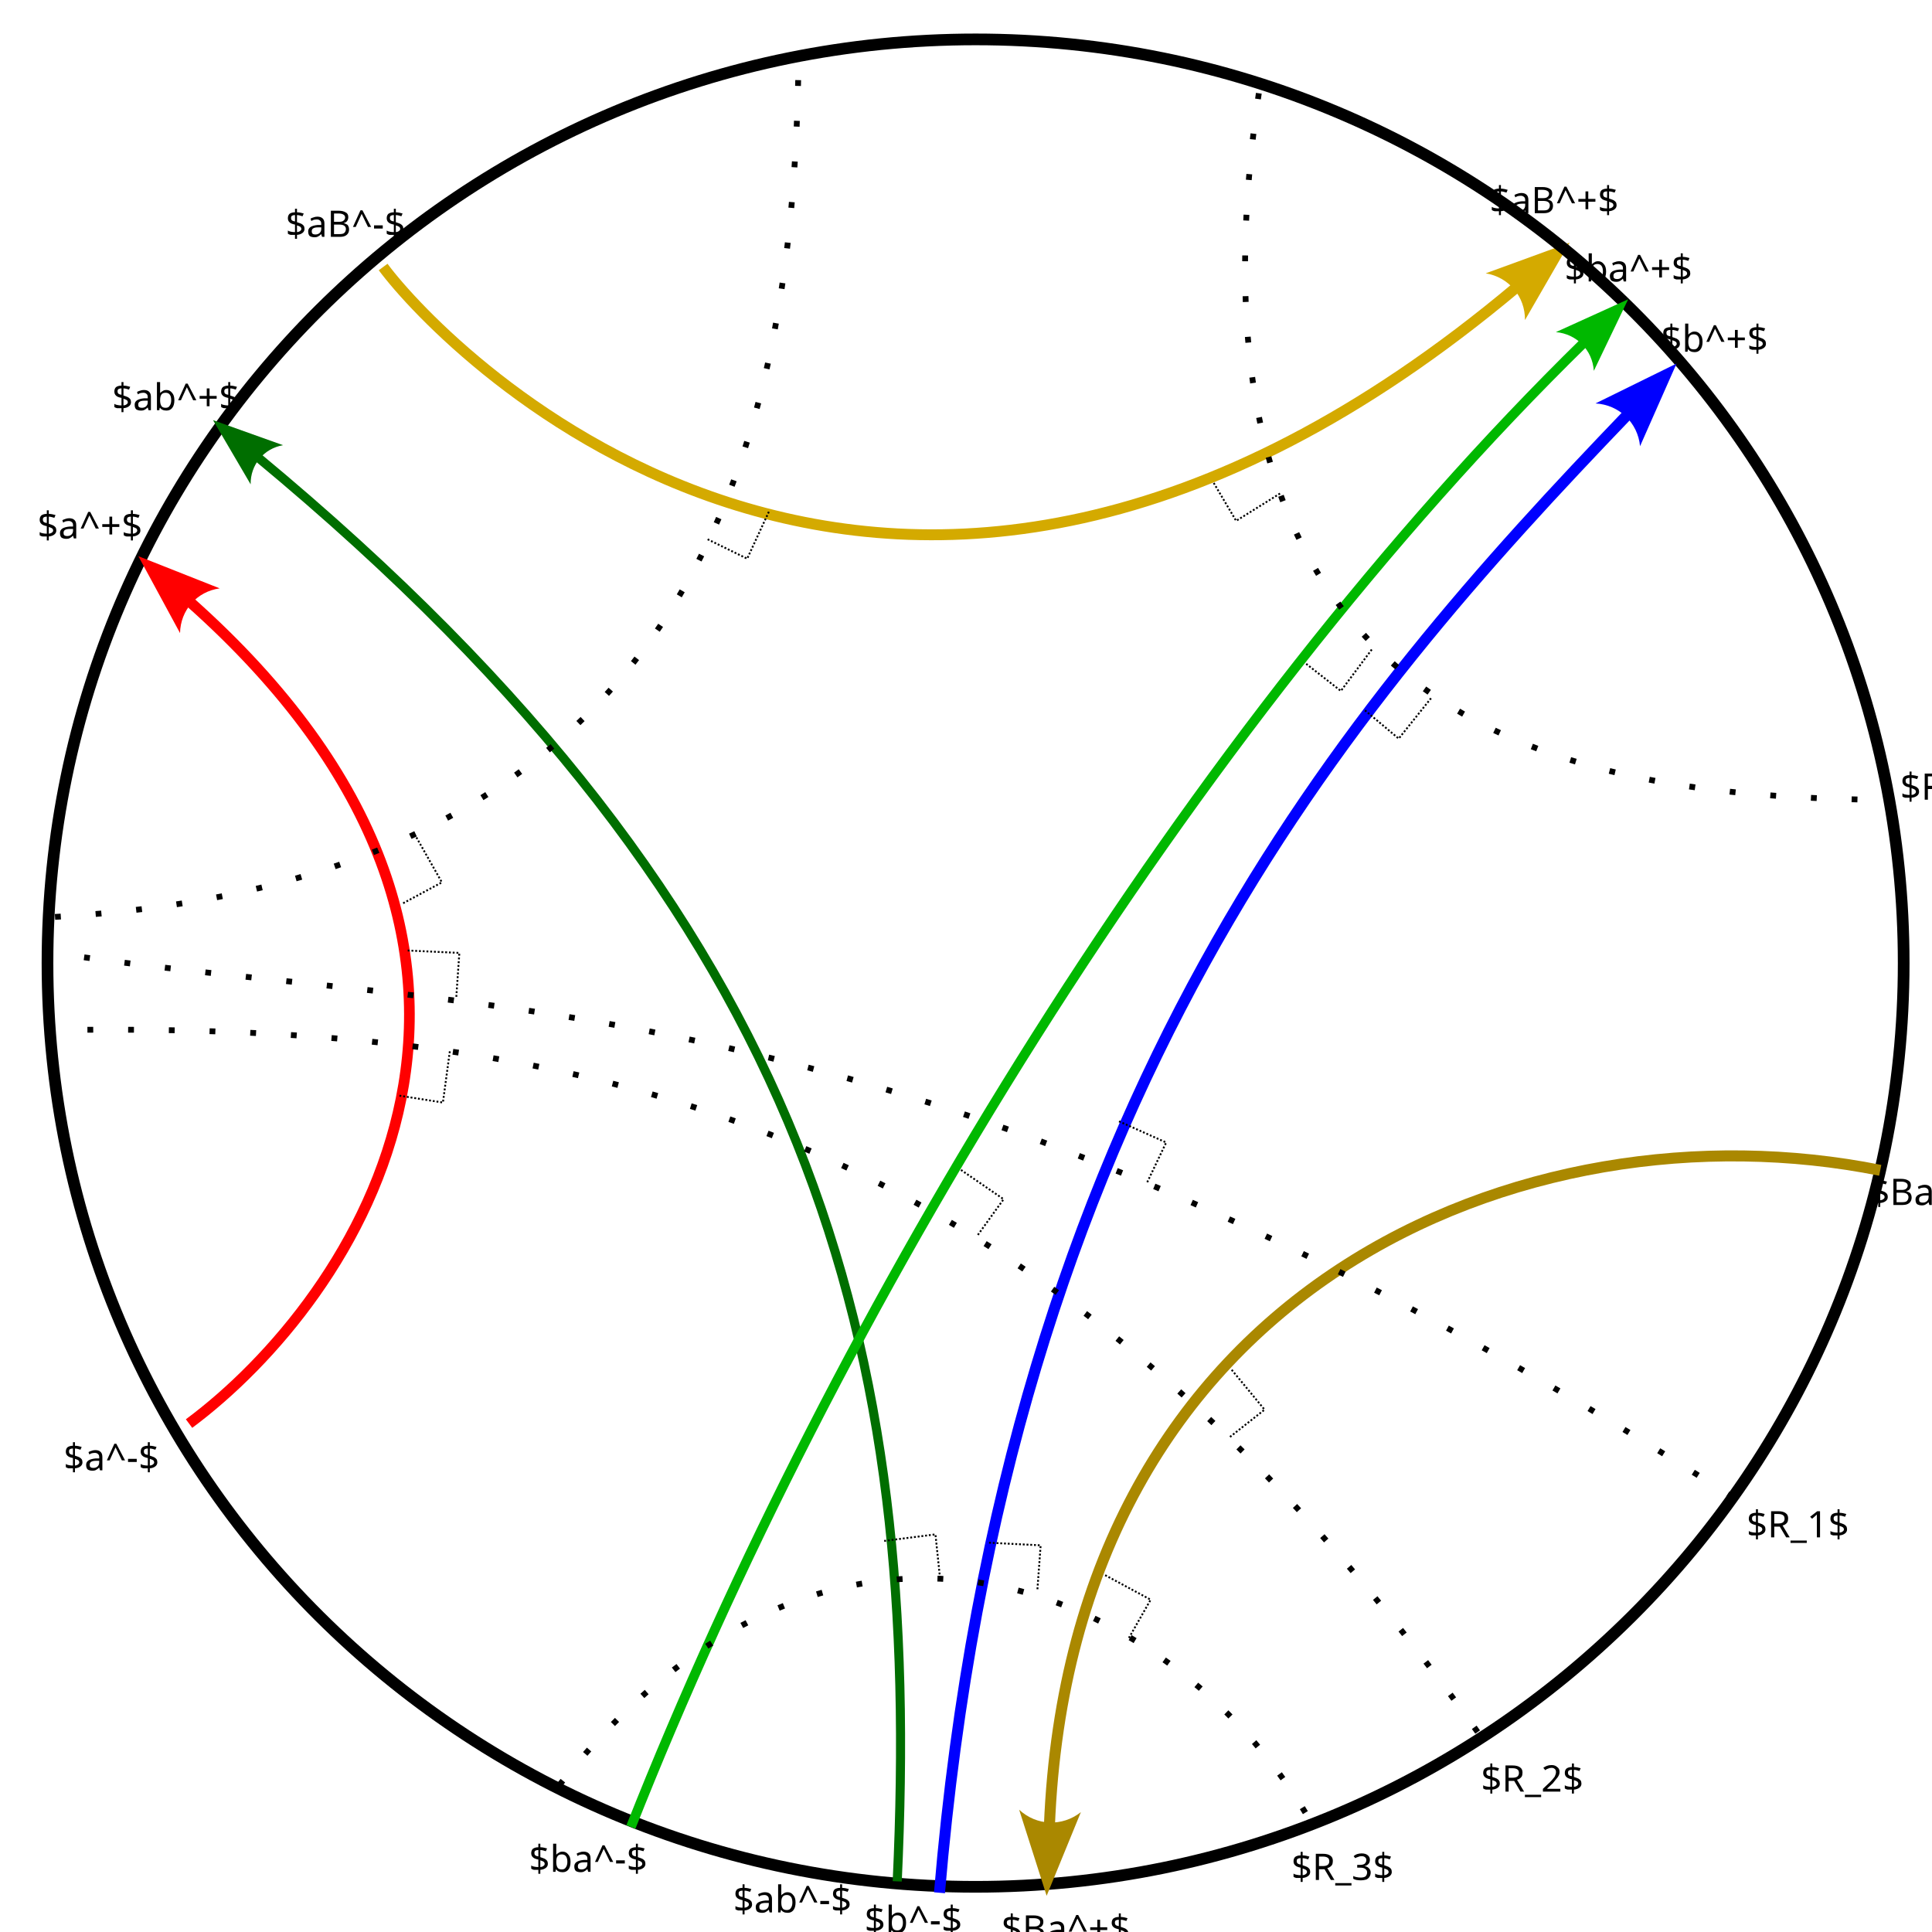
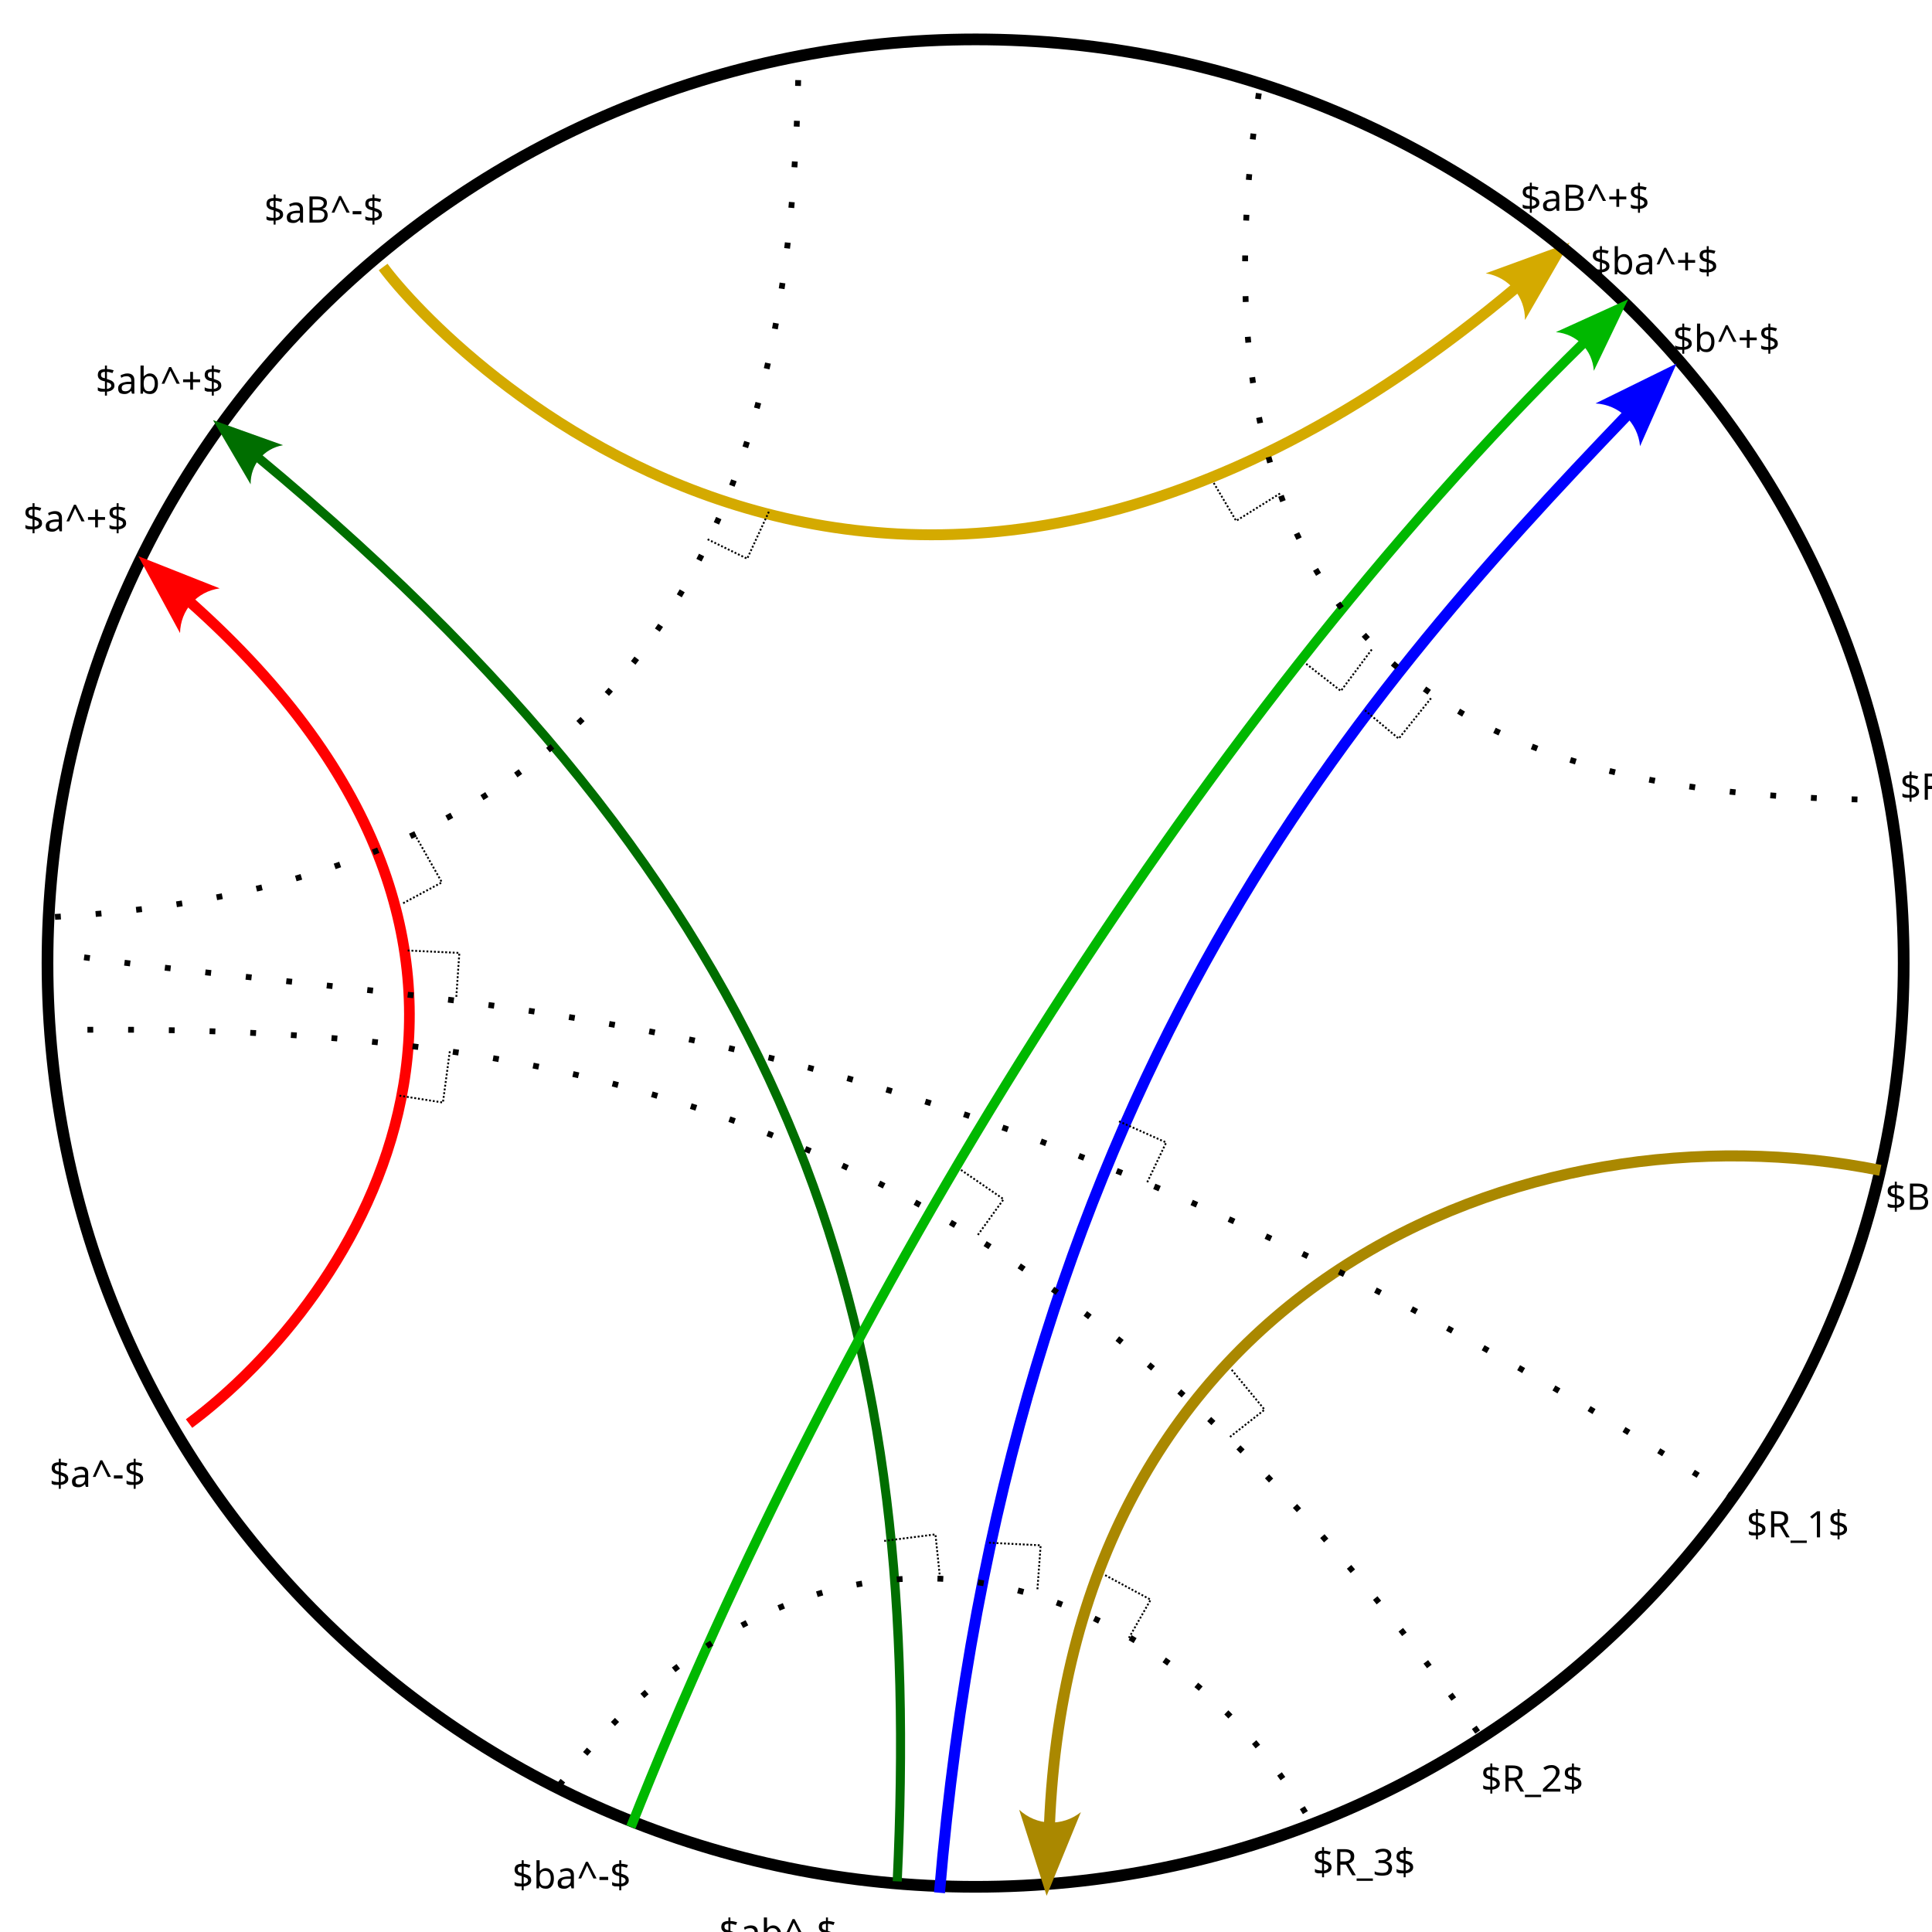
<svg xmlns="http://www.w3.org/2000/svg" width="3in" height="3in" viewBox="0 0 76.2 76.2" version="1.1" id="svg8">
  <defs id="defs2">
    <rect x="-36.429" y="-47.143" width="793.571" height="168.571" id="rect9" />
    <marker style="overflow:visible" id="marker9" refX="0" refY="0" orient="auto-start-reverse" markerWidth="1" markerHeight="1" viewBox="0 0 1 1" preserveAspectRatio="xMidYMid">
      <path transform="scale(0.7)" d="M -2,-4 9,0 -2,4 c 2,-2.33 2,-5.66 0,-8 z" style="fill:context-stroke;fill-rule:evenodd;stroke:none" id="path9" />
    </marker>
    <marker style="overflow:visible" id="marker8" refX="0" refY="0" orient="auto-start-reverse" markerWidth="1" markerHeight="1" viewBox="0 0 1 1" preserveAspectRatio="xMidYMid">
      <path transform="scale(0.7)" d="M -2,-4 9,0 -2,4 c 2,-2.33 2,-5.66 0,-8 z" style="fill:context-stroke;fill-rule:evenodd;stroke:none" id="path8" />
    </marker>
    <marker style="overflow:visible" id="marker6" refX="0" refY="0" orient="auto-start-reverse" markerWidth="1" markerHeight="1" viewBox="0 0 1 1" preserveAspectRatio="xMidYMid">
      <path transform="scale(0.7)" d="M -2,-4 9,0 -2,4 c 2,-2.33 2,-5.66 0,-8 z" style="fill:context-stroke;fill-rule:evenodd;stroke:none" id="path6" />
    </marker>
    <marker style="overflow:visible" id="marker5" refX="0" refY="0" orient="auto-start-reverse" markerWidth="1" markerHeight="1" viewBox="0 0 1 1" preserveAspectRatio="xMidYMid">
      <path transform="scale(0.7)" d="M -2,-4 9,0 -2,4 c 2,-2.33 2,-5.66 0,-8 z" style="fill:context-stroke;fill-rule:evenodd;stroke:none" id="path5" />
    </marker>
    <marker style="overflow:visible" id="marker4" refX="0" refY="0" orient="auto-start-reverse" markerWidth="1" markerHeight="1" viewBox="0 0 1 1" preserveAspectRatio="xMidYMid">
      <path transform="scale(0.7)" d="M -2,-4 9,0 -2,4 c 2,-2.33 2,-5.66 0,-8 z" style="fill:context-stroke;fill-rule:evenodd;stroke:none" id="path4" />
    </marker>
    <marker style="overflow:visible" id="ConcaveTriangle" refX="0" refY="0" orient="auto-start-reverse" markerWidth="1" markerHeight="1" viewBox="0 0 1 1" preserveAspectRatio="xMidYMid">
      <path transform="scale(0.7)" d="M -2,-4 9,0 -2,4 c 2,-2.33 2,-5.66 0,-8 z" style="fill:context-stroke;fill-rule:evenodd;stroke:none" id="path7" />
    </marker>
    <rect x="644.477" y="100.005" width="63.64" height="68.69" id="rect4" />
    <marker style="overflow:visible" id="marker2263" refX="0" refY="0" orient="auto">
      <path transform="scale(0.8)" style="fill:none;fill-opacity:0.75;fill-rule:evenodd;stroke:#e37600;stroke-width:1pt;stroke-opacity:1" d="M 0,5.65 V -5.65" id="path2261" />
    </marker>
    <marker style="overflow:visible" id="DotS" refX="0" refY="0" orient="auto">
      <path transform="matrix(0.2,0,0,0.2,1.48,0.2)" style="fill:#e37600;fill-opacity:1;fill-rule:evenodd;stroke:#e37600;stroke-width:1pt;stroke-opacity:1" d="m -2.5,-1 c 0,2.76 -2.24,5 -5,5 -2.76,0 -5,-2.24 -5,-5 0,-2.76 2.24,-5 5,-5 2.76,0 5,2.24 5,5 z" id="path906" />
    </marker>
    <marker style="overflow:visible" id="marker1201" refX="0" refY="0" orient="auto">
      <path transform="matrix(-0.4,0,0,-0.4,-4,0)" style="fill:#0000ff;fill-opacity:1;fill-rule:evenodd;stroke:#0000ff;stroke-width:1pt;stroke-opacity:1" d="M 0,0 5,-5 -12.5,0 5,5 Z" id="path1199" />
    </marker>
    <marker style="overflow:visible" id="Arrow1Lend" refX="0" refY="0" orient="auto">
      <path transform="matrix(-0.8,0,0,-0.8,-10,0)" style="fill:#0000ff;fill-opacity:1;fill-rule:evenodd;stroke:#0000ff;stroke-width:1pt;stroke-opacity:1" d="M 0,0 5,-5 -12.5,0 5,5 Z" id="path842" />
    </marker>
    <marker style="overflow:visible" id="marker1123" refX="0" refY="0" orient="auto">
      <path transform="matrix(-0.4,0,0,-0.4,-4,0)" style="fill:#0000ff;fill-opacity:1;fill-rule:evenodd;stroke:#0000ff;stroke-width:1pt;stroke-opacity:1" d="M 0,0 5,-5 -12.5,0 5,5 Z" id="path1121" />
    </marker>
    <marker style="overflow:visible" id="Arrow1Mend" refX="0" refY="0" orient="auto">
      <path transform="matrix(-0.4,0,0,-0.4,-4,0)" style="fill:#0000ff;fill-opacity:1;fill-rule:evenodd;stroke:#0000ff;stroke-width:1pt;stroke-opacity:1" d="M 0,0 5,-5 -12.5,0 5,5 Z" id="path848" />
    </marker>
    <rect x="644.477" y="100.005" width="63.64" height="68.69" id="rect4-5" />
    <rect x="644.477" y="100.005" width="63.64" height="68.69" id="rect4-5-6" />
    <rect x="644.477" y="100.005" width="63.64" height="68.69" id="rect4-5-6-1" />
    <rect x="644.477" y="100.005" width="63.64" height="68.69" id="rect4-5-6-1-0" />
    <pattern id="EMFhbasepattern" patternUnits="userSpaceOnUse" width="6" height="6" x="0" y="0" />
  </defs>
  <g id="layer1" transform="translate(-36.27089,-44.01734)">
    <path style="fill:none;stroke:#d4aa00;stroke-width:0.43;stroke-linecap:butt;stroke-linejoin:miter;stroke-miterlimit:4;stroke-dasharray:none;stroke-opacity:1;marker-end:url(#marker6)" d="m 51.382,54.548 c 2.36,3.191 19.932,21.605 44.722,0.784" id="path1393-8-5" />
    <ellipse style="fill:none;stroke:#000000;stroke-width:0.461;stroke-miterlimit:4;stroke-dasharray:none;stroke-opacity:1" id="path833" cx="74.749" cy="82.003" rx="36.605" ry="36.432" />
    <path style="fill:none;stroke:#006e00;stroke-width:0.358;stroke-linecap:butt;stroke-linejoin:miter;stroke-miterlimit:4;stroke-dasharray:none;stroke-opacity:1;marker-end:url(#marker4)" d="M 71.658,118.22 C 72.638,97.153 68.538,80.365 46.41,62.028" id="path835" />
    <path style="fill:none;stroke:#00b800;stroke-width:0.382;stroke-linecap:butt;stroke-linejoin:miter;stroke-miterlimit:4;stroke-dasharray:none;stroke-opacity:1;marker-end:url(#marker5)" d="M 61.155,116.074 C 69.21,95.706 83.215,72.729 98.767,57.506" id="path837" />
    <path style="fill:none;stroke:#0000ff;stroke-width:0.435;stroke-linecap:butt;stroke-linejoin:miter;stroke-miterlimit:4;stroke-dasharray:none;stroke-opacity:1;marker-start:url(#marker9)" d="M 100.499,60.333 C 89.455,71.841 75.975,87.264 73.325,118.669" id="path1393-8" />
-     <text xml:space="preserve" style="font-style:normal;font-weight:normal;font-size:1.457px;line-height:1.25;font-family:sans-serif;text-align:center;text-anchor:middle;fill:#000000;fill-opacity:1;stroke:none;stroke-width:0.121" x="101.443" y="55.115" id="text1461-1">
-       <tspan id="tspan1459-1" x="101.443" y="55.115" style="font-size:1.457px;text-align:center;text-anchor:middle;stroke-width:0.121">$ba^+$</tspan>
+     <text xml:space="preserve" style="font-style:normal;font-weight:normal;font-size:1.457px;line-height:1.25;font-family:sans-serif;text-align:center;text-anchor:middle;fill:#000000;fill-opacity:1;stroke:none;stroke-width:0.121" x="102.472" y="54.834" id="text1461-1">
+       <tspan id="tspan1459-1" x="102.472" y="54.834" style="font-size:1.457px;text-align:center;text-anchor:middle;stroke-width:0.121">$ba^+$</tspan>
    </text>
-     <text xml:space="preserve" style="font-style:normal;font-weight:normal;font-size:1.457px;line-height:1.25;font-family:sans-serif;text-align:center;text-anchor:middle;fill:#000000;fill-opacity:1;stroke:none;stroke-width:0.121" x="60.417" y="117.841" id="text1461-1-9">
-       <tspan id="tspan1459-1-5" x="60.417" y="117.841" style="font-size:1.457px;text-align:center;text-anchor:middle;stroke-width:0.121">$ba^-$</tspan>
+     <text xml:space="preserve" style="font-style:normal;font-weight:normal;font-size:1.457px;line-height:1.25;font-family:sans-serif;text-align:center;text-anchor:middle;fill:#000000;fill-opacity:1;stroke:none;stroke-width:0.121" x="59.762" y="118.496" id="text1461-1-9">
+       <tspan id="tspan1459-1-5" x="59.762" y="118.496" style="font-size:1.457px;text-align:center;text-anchor:middle;stroke-width:0.121">$ba^-$</tspan>
    </text>
-     <text xml:space="preserve" style="font-style:normal;font-weight:normal;font-size:1.457px;line-height:1.25;font-family:sans-serif;text-align:center;text-anchor:middle;fill:#000000;fill-opacity:1;stroke:none;stroke-width:0.121" x="44.159" y="60.196" id="text1461-1-6">
-       <tspan id="tspan1459-1-8" x="44.159" y="60.196" style="font-size:1.457px;text-align:center;text-anchor:middle;stroke-width:0.121">$ab^+$</tspan>
+     <text xml:space="preserve" style="font-style:normal;font-weight:normal;font-size:1.457px;line-height:1.25;font-family:sans-serif;text-align:center;text-anchor:middle;fill:#000000;fill-opacity:1;stroke:none;stroke-width:0.121" x="43.504" y="59.541" id="text1461-1-6">
+       <tspan id="tspan1459-1-8" x="43.504" y="59.541" style="font-size:1.457px;text-align:center;text-anchor:middle;stroke-width:0.121">$ab^+$</tspan>
    </text>
-     <text xml:space="preserve" style="font-style:normal;font-weight:normal;font-size:1.457px;line-height:1.25;font-family:sans-serif;text-align:center;text-anchor:middle;fill:#000000;fill-opacity:1;stroke:none;stroke-width:0.121" x="68.473" y="119.444" id="text1461-1-6-0">
-       <tspan id="tspan1459-1-8-5" x="68.473" y="119.444" style="font-size:1.457px;text-align:center;text-anchor:middle;stroke-width:0.121">$ab^-$</tspan>
+     <text xml:space="preserve" style="font-style:normal;font-weight:normal;font-size:1.457px;line-height:1.25;font-family:sans-serif;text-align:center;text-anchor:middle;fill:#000000;fill-opacity:1;stroke:none;stroke-width:0.121" x="67.912" y="120.754" id="text1461-1-6-0">
+       <tspan id="tspan1459-1-8-5" x="67.912" y="120.754" style="font-size:1.457px;text-align:center;text-anchor:middle;stroke-width:0.121">$ab^-$</tspan>
    </text>
-     <text xml:space="preserve" style="font-style:normal;font-weight:normal;font-size:1.457px;line-height:1.25;font-family:sans-serif;text-align:center;text-anchor:middle;fill:#000000;fill-opacity:1;stroke:none;stroke-width:0.121" x="73.243" y="120.244" id="text1461-5-2">
-       <tspan id="tspan1459-0-8" x="73.243" y="120.244" style="font-size:1.457px;text-align:center;text-anchor:middle;stroke-width:0.121">$b^-$</tspan>
+     <text xml:space="preserve" style="font-style:normal;font-weight:normal;font-size:1.457px;line-height:1.25;font-family:sans-serif;text-align:center;text-anchor:middle;fill:#000000;fill-opacity:1;stroke:none;stroke-width:0.121" x="73.243" y="121.647" id="text1461-5-2">
+       <tspan id="tspan1459-0-8" x="73.243" y="121.647" style="font-size:1.457px;text-align:center;text-anchor:middle;stroke-width:0.121">$b^-$</tspan>
    </text>
-     <text xml:space="preserve" style="font-style:normal;font-weight:normal;font-size:1.457px;line-height:1.25;font-family:sans-serif;text-align:center;text-anchor:middle;fill:#000000;fill-opacity:1;stroke:none;stroke-width:0.121" x="104.84" y="57.89" id="text1461-5-3">
-       <tspan id="tspan1459-0-1" x="104.84" y="57.89" style="font-size:1.457px;text-align:center;text-anchor:middle;stroke-width:0.121">$b^+$</tspan>
+     <text xml:space="preserve" style="font-style:normal;font-weight:normal;font-size:1.457px;line-height:1.25;font-family:sans-serif;text-align:center;text-anchor:middle;fill:#000000;fill-opacity:1;stroke:none;stroke-width:0.121" x="105.308" y="57.89" id="text1461-5-3">
+       <tspan id="tspan1459-0-1" x="105.308" y="57.89" style="font-size:1.457px;text-align:center;text-anchor:middle;stroke-width:0.121">$b^+$</tspan>
    </text>
    <text xml:space="preserve" style="font-style:normal;font-weight:normal;font-size:1.457px;line-height:1.25;font-family:sans-serif;text-align:center;text-anchor:middle;fill:#000000;fill-opacity:1;stroke:none;stroke-width:0.121" x="114.186" y="75.556" id="text1461-5-3-2">
      <tspan id="tspan1459-0-1-0" x="114.186" y="75.556" style="font-size:1.457px;text-align:center;text-anchor:middle;stroke-width:0.121">$R_5$</tspan>
    </text>
    <text xml:space="preserve" style="font-style:normal;font-weight:normal;font-size:1.457px;line-height:1.25;font-family:sans-serif;text-align:center;text-anchor:middle;fill:#000000;fill-opacity:1;stroke:none;stroke-width:0.121" x="108.126" y="104.65" id="text1461-5-3-2-6">
      <tspan id="tspan1459-0-1-0-3" x="108.126" y="104.65" style="font-size:1.457px;text-align:center;text-anchor:middle;stroke-width:0.121">$R_1$</tspan>
    </text>
    <path style="fill:none;stroke:#aa8800;stroke-width:0.435;stroke-linecap:butt;stroke-linejoin:miter;stroke-miterlimit:4;stroke-dasharray:none;stroke-opacity:1;marker-end:url(#marker8)" d="M 110.429,90.176 C 96.432,87.374 78.505,94.736 77.66,116.051" id="path1393-8-5-2" />
    <path style="fill:none;stroke:#ff0000;stroke-width:0.421;stroke-linecap:butt;stroke-linejoin:miter;stroke-miterlimit:4;stroke-dasharray:none;stroke-opacity:1;marker-start:url(#ConcaveTriangle)" d="m 43.713,67.714 c 15.767,13.981 6.566,27.583 0.014,32.45" id="path1393-8-53" />
-     <text xml:space="preserve" style="font-style:normal;font-weight:normal;font-size:1.457px;line-height:1.25;font-family:sans-serif;text-align:center;text-anchor:middle;fill:#000000;fill-opacity:1;stroke:none;stroke-width:0.121" x="40.763" y="65.252" id="text1461-5-3-3">
-       <tspan id="tspan1459-0-1-9" x="40.763" y="65.252" style="font-size:1.457px;text-align:center;text-anchor:middle;stroke-width:0.121">$a^+$</tspan>
+     <text xml:space="preserve" style="font-style:normal;font-weight:normal;font-size:1.457px;line-height:1.25;font-family:sans-serif;text-align:center;text-anchor:middle;fill:#000000;fill-opacity:1;stroke:none;stroke-width:0.121" x="40.202" y="64.971" id="text1461-5-3-3">
+       <tspan id="tspan1459-0-1-9" x="40.202" y="64.971" style="font-size:1.457px;text-align:center;text-anchor:middle;stroke-width:0.121">$a^+$</tspan>
    </text>
-     <text xml:space="preserve" style="font-style:normal;font-weight:normal;font-size:1.457px;line-height:1.25;font-family:sans-serif;text-align:center;text-anchor:middle;fill:#000000;fill-opacity:1;stroke:none;stroke-width:0.121" x="41.615" y="102.006" id="text1461-5-3-3-0">
-       <tspan id="tspan1459-0-1-9-0" x="41.615" y="102.006" style="font-size:1.457px;text-align:center;text-anchor:middle;stroke-width:0.121">$a^-$</tspan>
+     <text xml:space="preserve" style="font-style:normal;font-weight:normal;font-size:1.457px;line-height:1.25;font-family:sans-serif;text-align:center;text-anchor:middle;fill:#000000;fill-opacity:1;stroke:none;stroke-width:0.121" x="41.054" y="102.66" id="text1461-5-3-3-0">
+       <tspan id="tspan1459-0-1-9-0" x="41.054" y="102.66" style="font-size:1.457px;text-align:center;text-anchor:middle;stroke-width:0.121">$a^-$</tspan>
    </text>
-     <text xml:space="preserve" style="font-style:normal;font-weight:normal;font-size:1.457px;line-height:1.25;font-family:sans-serif;text-align:center;text-anchor:middle;fill:#000000;fill-opacity:1;stroke:none;stroke-width:0.121" x="98.513" y="52.424" id="text1461-8">
-       <tspan id="tspan1459-8" x="98.513" y="52.424" style="font-size:1.457px;text-align:center;text-anchor:middle;stroke-width:0.121">$aB^+$</tspan>
+     <text xml:space="preserve" style="font-style:normal;font-weight:normal;font-size:1.457px;line-height:1.25;font-family:sans-serif;text-align:center;text-anchor:middle;fill:#000000;fill-opacity:1;stroke:none;stroke-width:0.121" x="99.729" y="52.331" id="text1461-8">
+       <tspan id="tspan1459-8" x="99.729" y="52.331" style="font-size:1.457px;text-align:center;text-anchor:middle;stroke-width:0.121">$aB^+$</tspan>
    </text>
-     <text xml:space="preserve" style="font-style:normal;font-weight:normal;font-size:1.457px;line-height:1.25;font-family:sans-serif;text-align:center;text-anchor:middle;fill:#000000;fill-opacity:1;stroke:none;stroke-width:0.121" x="50.843" y="53.358" id="text1461-8-4">
-       <tspan id="tspan1459-8-0" x="50.843" y="53.358" style="font-size:1.457px;text-align:center;text-anchor:middle;stroke-width:0.121">$aB^-$</tspan>
+     <text xml:space="preserve" style="font-style:normal;font-weight:normal;font-size:1.457px;line-height:1.25;font-family:sans-serif;text-align:center;text-anchor:middle;fill:#000000;fill-opacity:1;stroke:none;stroke-width:0.121" x="50.001" y="52.797" id="text1461-8-4">
+       <tspan id="tspan1459-8-0" x="50.001" y="52.797" style="font-size:1.457px;text-align:center;text-anchor:middle;stroke-width:0.121">$aB^-$</tspan>
    </text>
-     <text xml:space="preserve" style="font-style:normal;font-weight:normal;font-size:1.457px;line-height:1.25;font-family:sans-serif;text-align:center;text-anchor:middle;fill:#000000;fill-opacity:1;stroke:none;stroke-width:0.121" x="79.259" y="120.592" id="text1461-8-4-7">
-       <tspan id="tspan1459-8-0-8" x="79.259" y="120.592" style="font-size:1.457px;text-align:center;text-anchor:middle;stroke-width:0.121">$Ba^+$</tspan>
+     <text xml:space="preserve" style="font-style:normal;font-weight:normal;font-size:1.457px;line-height:1.25;font-family:sans-serif;text-align:center;text-anchor:middle;fill:#000000;fill-opacity:1;stroke:none;stroke-width:0.121" x="79.821" y="121.434" id="text1461-8-4-7">
+       <tspan id="tspan1459-8-0-8" x="79.821" y="121.434" style="font-size:1.457px;text-align:center;text-anchor:middle;stroke-width:0.121">$Ba^+$</tspan>
    </text>
-     <text xml:space="preserve" style="font-style:normal;font-weight:normal;font-size:1.457px;line-height:1.25;font-family:sans-serif;text-align:center;text-anchor:middle;fill:#000000;fill-opacity:1;stroke:none;stroke-width:0.121" x="113.289" y="91.542" id="text1461-8-4-7-8">
-       <tspan id="tspan1459-8-0-8-9" x="113.289" y="91.542" style="font-size:1.457px;text-align:center;text-anchor:middle;stroke-width:0.121">$Ba^-$</tspan>
+     <text xml:space="preserve" style="font-style:normal;font-weight:normal;font-size:1.457px;line-height:1.25;font-family:sans-serif;text-align:center;text-anchor:middle;fill:#000000;fill-opacity:1;stroke:none;stroke-width:0.121" x="113.944" y="91.729" id="text1461-8-4-7-8">
+       <tspan id="tspan1459-8-0-8-9" x="113.944" y="91.729" style="font-size:1.457px;text-align:center;text-anchor:middle;stroke-width:0.121">$Ba^-$</tspan>
    </text>
    <path style="fill:none;stroke:#000000;stroke-width:0.229;stroke-dasharray:0.229, 1.377;stroke-dashoffset:0;stroke-opacity:1" d="m 37.999,81.541 c 17.489,2.709 34.128,0.658 66.89,21.707" id="path1" />
    <path style="fill:none;stroke:#000000;stroke-width:0.229;stroke-dasharray:0.229, 1.377;stroke-dashoffset:0;stroke-opacity:1" d="m 38.441,80.181 c 25.896,-1.466 29.03,-19.702 29.313,-33.102" id="path1-3" />
    <path style="fill:none;stroke:#000000;stroke-width:0.229;stroke-dasharray:0.229, 1.377;stroke-dashoffset:0;stroke-opacity:1" d="M 85.92,47.696 C 82.076,73.754 99.547,75.431 110.704,75.57" id="path1-3-9" />
    <path style="fill:none;stroke:#000000;stroke-width:0.229;stroke-dasharray:0.229, 1.377;stroke-dashoffset:0;stroke-opacity:1" d="m 38.113,84.65 c 21.44,-0.346 39.269,3.376 56.768,28.142" id="path2" />
    <path style="fill:none;stroke:#000000;stroke-width:0.229;stroke-dasharray:0.229, 1.377;stroke-dashoffset:0;stroke-opacity:1" d="m 58.328,114.428 c 11.072,-14.046 24.564,-7.566 29.723,1.585" id="path3" />
    <path style="fill:none;stroke:#000000;stroke-width:0.074;stroke-dasharray:0.074, 0.074;stroke-dashoffset:0;stroke-opacity:1" d="m 52.695,77.046 1.005,1.773 -1.532,0.824" id="path4-8-3" />
    <path style="fill:none;stroke:#000000;stroke-width:0.074;stroke-dasharray:0.074, 0.074;stroke-dashoffset:0;stroke-opacity:1" d="m 74.174,90.161 1.68,1.154 -1.017,1.412" id="path4-8-3-5" />
    <path style="fill:none;stroke:#000000;stroke-width:0.074;stroke-dasharray:0.074, 0.074;stroke-dashoffset:0;stroke-opacity:1" d="m 75.28,104.863 2.035,0.103 -0.127,1.735" id="path4-8-3-5-7" />
    <path style="fill:none;stroke:#000000;stroke-width:0.074;stroke-dasharray:0.074, 0.074;stroke-dashoffset:0;stroke-opacity:1" d="m 79.86,106.144 1.794,0.967 -0.86,1.512" id="path4-8-3-5-7-6" />
    <path style="fill:none;stroke:#000000;stroke-width:0.074;stroke-dasharray:0.074, 0.074;stroke-dashoffset:0;stroke-opacity:1" d="m 52.352,81.506 2.036,0.095 -0.12,1.736" id="path4-8-3-2" />
    <path style="fill:none;stroke:#000000;stroke-width:0.074;stroke-dasharray:0.074, 0.074;stroke-dashoffset:0;stroke-opacity:1" d="m 80.406,88.244 1.86,0.834 -0.748,1.571" id="path4-8-3-2-7" />
    <path style="fill:none;stroke:#000000;stroke-width:0.074;stroke-dasharray:0.074, 0.074;stroke-dashoffset:0;stroke-opacity:1" d="m 84.85,98.044 1.297,1.572 -1.367,1.077" id="path4-8-3-5-7-3" />
    <path style="fill:none;stroke:#000000;stroke-width:0.074;stroke-dasharray:0.074, 0.074;stroke-dashoffset:0;stroke-opacity:1" d="m 54.012,85.482 -0.272,2.02 -1.718,-0.271" id="path4-8-3-5-7-62-4" />
    <path style="fill:none;stroke:#000000;stroke-width:0.074;stroke-dasharray:0.074, 0.074;stroke-dashoffset:0;stroke-opacity:1" d="m 71.144,104.793 2.022,-0.258 0.181,1.73" id="path4-8-3-5-7-62-43" />
    <path style="fill:none;stroke:#000000;stroke-width:0.074;stroke-dasharray:0.074, 0.074;stroke-dashoffset:0;stroke-opacity:1" d="M 92.711,71.557 91.438,73.149 90.104,72.032" id="path4-8-3-5-7-62-9" />
    <path style="fill:none;stroke:#000000;stroke-width:0.074;stroke-dasharray:0.074, 0.074;stroke-dashoffset:0;stroke-opacity:1" d="M 90.374,69.635 89.156,71.269 87.785,70.197" id="path4-8-3-5-7-62-9-7" />
    <path style="fill:none;stroke:#000000;stroke-width:0.074;stroke-dasharray:0.074, 0.074;stroke-dashoffset:0;stroke-opacity:1" d="m 66.595,64.202 -0.855,1.85 -1.562,-0.766" id="path4-8-3-5-7-62-9-5" />
    <path style="fill:none;stroke:#000000;stroke-width:0.074;stroke-dasharray:0.074, 0.074;stroke-dashoffset:0;stroke-opacity:1" d="m 86.756,63.482 -1.73,1.078 -0.886,-1.497" id="path4-8-3-5-7-62-9-4" />
    <text xml:space="preserve" transform="matrix(0.2645833,0,0,0.2645833,36.27089,44.01734)" id="text9" style="font-size:12px;line-height:0.88;text-align:center;white-space:pre;shape-inside:url(#rect9);display:inline;fill:#aa8800;stroke:#aa8800;stroke-width:3.262;stroke-dasharray:1.134, 3.402" />
    <text xml:space="preserve" style="font-style:normal;font-weight:normal;font-size:1.457px;line-height:1.25;font-family:sans-serif;text-align:center;text-anchor:middle;fill:#000000;fill-opacity:1;stroke:none;stroke-width:0.121" x="97.647" y="114.678" id="text1461-5-3-2-4">
      <tspan id="tspan1459-0-1-0-9" x="97.647" y="114.678" style="font-size:1.457px;text-align:center;text-anchor:middle;stroke-width:0.121">$R_2$</tspan>
    </text>
-     <text xml:space="preserve" style="font-style:normal;font-weight:normal;font-size:1.457px;line-height:1.25;font-family:sans-serif;text-align:center;text-anchor:middle;fill:#000000;fill-opacity:1;stroke:none;stroke-width:0.121" x="90.17" y="118.165" id="text1461-5-3-2-4-7">
-       <tspan id="tspan1459-0-1-0-9-6" x="90.17" y="118.165" style="font-size:1.457px;text-align:center;text-anchor:middle;stroke-width:0.121">$R_3$</tspan>
+     <text xml:space="preserve" style="font-style:normal;font-weight:normal;font-size:1.457px;line-height:1.25;font-family:sans-serif;text-align:center;text-anchor:middle;fill:#000000;fill-opacity:1;stroke:none;stroke-width:0.121" x="91.012" y="117.978" id="text1461-5-3-2-4-7">
+       <tspan id="tspan1459-0-1-0-9-6" x="91.012" y="117.978" style="font-size:1.457px;text-align:center;text-anchor:middle;stroke-width:0.121">$R_3$</tspan>
    </text>
    <text xml:space="preserve" style="font-style:normal;font-weight:normal;font-size:1.457px;line-height:1.25;font-family:sans-serif;text-align:center;text-anchor:middle;fill:#000000;fill-opacity:1;stroke:none;stroke-width:0.121" x="35.156" y="80.518" id="text1461-5-3-2-4-7-8">
      <tspan id="tspan1459-0-1-0-9-6-6" x="35.156" y="80.518" style="font-size:1.457px;text-align:center;text-anchor:middle;stroke-width:0.121">$R_4$</tspan>
    </text>
  </g>
</svg>
